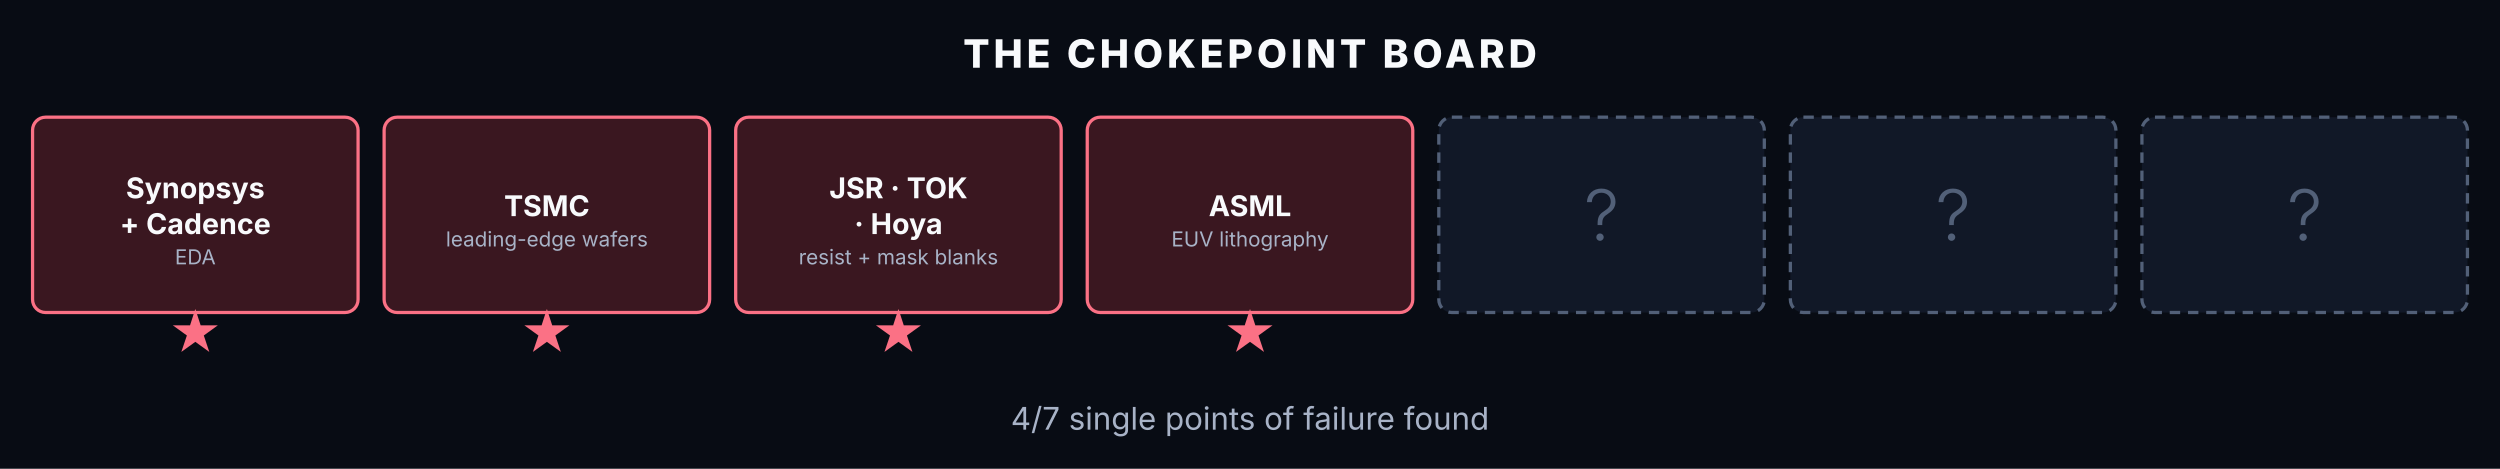
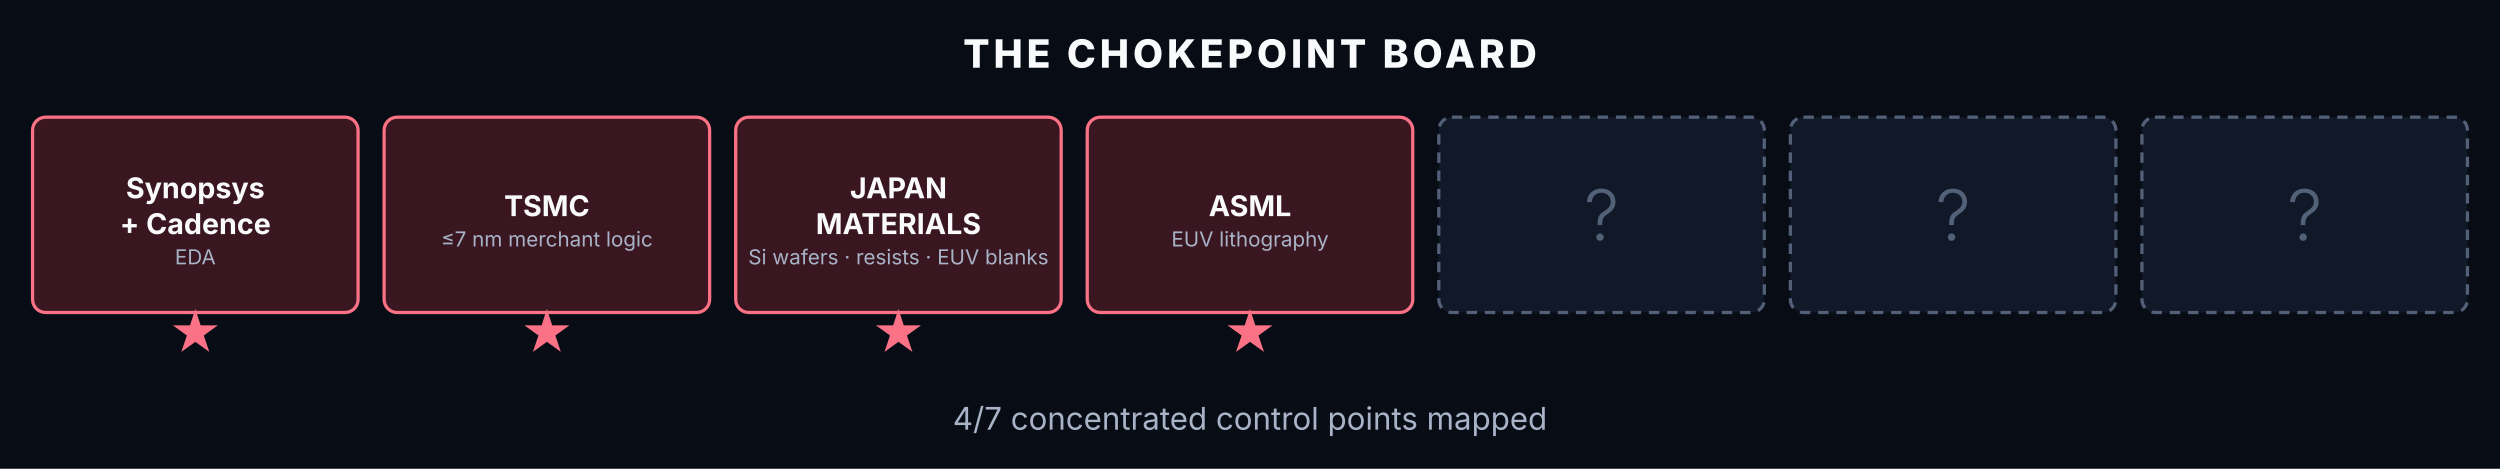
<svg xmlns="http://www.w3.org/2000/svg" viewBox="0 0 1920 360" font-family="Inter, -apple-system, sans-serif">
  <rect width="1920" height="360" fill="#080c14" />
  <text x="960" y="52" text-anchor="middle" font-size="30" font-weight="800" letter-spacing="3" fill="#f8fafc">THE CHOKEPOINT BOARD</text>
  <rect x="25" y="90" width="250" height="150" rx="10" fill="#3a1720" stroke="#fb7185" stroke-width="2.5" />
  <text x="150" y="144.25" text-anchor="middle" dominant-baseline="central" font-size="22" font-weight="700" fill="#f8fafc">Synopsys</text>
  <text x="150" y="171.75" text-anchor="middle" dominant-baseline="central" font-size="22" font-weight="700" fill="#f8fafc">+ Cadence</text>
  <text x="150" y="197.25" text-anchor="middle" dominant-baseline="central" font-size="15.84" fill="#a8b3c7">EDA</text>
  <text x="150" y="270" text-anchor="middle" font-size="40" fill="#fb7185">★</text>
  <rect x="295" y="90" width="250" height="150" rx="10" fill="#3a1720" stroke="#fb7185" stroke-width="2.5" />
  <text x="420" y="158" text-anchor="middle" dominant-baseline="central" font-size="22" font-weight="700" fill="#f8fafc">TSMC</text>
-   <text x="420" y="183.5" text-anchor="middle" dominant-baseline="central" font-size="15.84" fill="#a8b3c7">leading-edge wafers</text>
+   <text x="420" y="183.5" text-anchor="middle" dominant-baseline="central" font-size="15.84" fill="#a8b3c7">≤7 nm merchant logic</text>
  <text x="420" y="270" text-anchor="middle" font-size="40" fill="#fb7185">★</text>
  <rect x="565" y="90" width="250" height="150" rx="10" fill="#3a1720" stroke="#fb7185" stroke-width="2.5" />
-   <text x="690" y="144.25" text-anchor="middle" dominant-baseline="central" font-size="22" font-weight="700" fill="#f8fafc">JSR · TOK</text>
-   <text x="690" y="171.75" text-anchor="middle" dominant-baseline="central" font-size="22" font-weight="700" fill="#f8fafc">· Hoya</text>
-   <text x="690" y="197.25" text-anchor="middle" dominant-baseline="central" font-size="15.84" fill="#a8b3c7">resist + mask blanks</text>
+   <text x="690" y="144.25" text-anchor="middle" dominant-baseline="central" font-size="22" font-weight="700" fill="#f8fafc">JAPAN</text>
+   <text x="690" y="171.75" text-anchor="middle" dominant-baseline="central" font-size="22" font-weight="700" fill="#f8fafc">MATERIALS</text>
+   <text x="690" y="197.25" text-anchor="middle" dominant-baseline="central" font-size="15.84" fill="#a8b3c7">Si wafers · resists · EUV blanks</text>
  <text x="690" y="270" text-anchor="middle" font-size="40" fill="#fb7185">★</text>
  <rect x="835" y="90" width="250" height="150" rx="10" fill="#3a1720" stroke="#fb7185" stroke-width="2.5" />
  <text x="960" y="158" text-anchor="middle" dominant-baseline="central" font-size="22" font-weight="700" fill="#f8fafc">ASML</text>
  <text x="960" y="183.5" text-anchor="middle" dominant-baseline="central" font-size="15.84" fill="#a8b3c7">EUV lithography</text>
  <text x="960" y="270" text-anchor="middle" font-size="40" fill="#fb7185">★</text>
  <rect x="1105" y="90" width="250" height="150" rx="10" fill="#111827" stroke="#526078" stroke-width="2.5" stroke-dasharray="8 6" />
  <text x="1230" y="165" text-anchor="middle" dominant-baseline="central" font-size="54" font-weight="300" fill="#526078">?</text>
  <rect x="1375" y="90" width="250" height="150" rx="10" fill="#111827" stroke="#526078" stroke-width="2.5" stroke-dasharray="8 6" />
  <text x="1500" y="165" text-anchor="middle" dominant-baseline="central" font-size="54" font-weight="300" fill="#526078">?</text>
  <rect x="1645" y="90" width="250" height="150" rx="10" fill="#111827" stroke="#526078" stroke-width="2.5" stroke-dasharray="8 6" />
  <text x="1770" y="165" text-anchor="middle" dominant-baseline="central" font-size="54" font-weight="300" fill="#526078">?</text>
-   <text x="960" y="330" text-anchor="middle" font-size="24" fill="#a8b3c7">4/7 single points of failure found</text>
+   <text x="960" y="330" text-anchor="middle" font-size="24" fill="#a8b3c7">4/7 concentrated control points mapped</text>
</svg>
